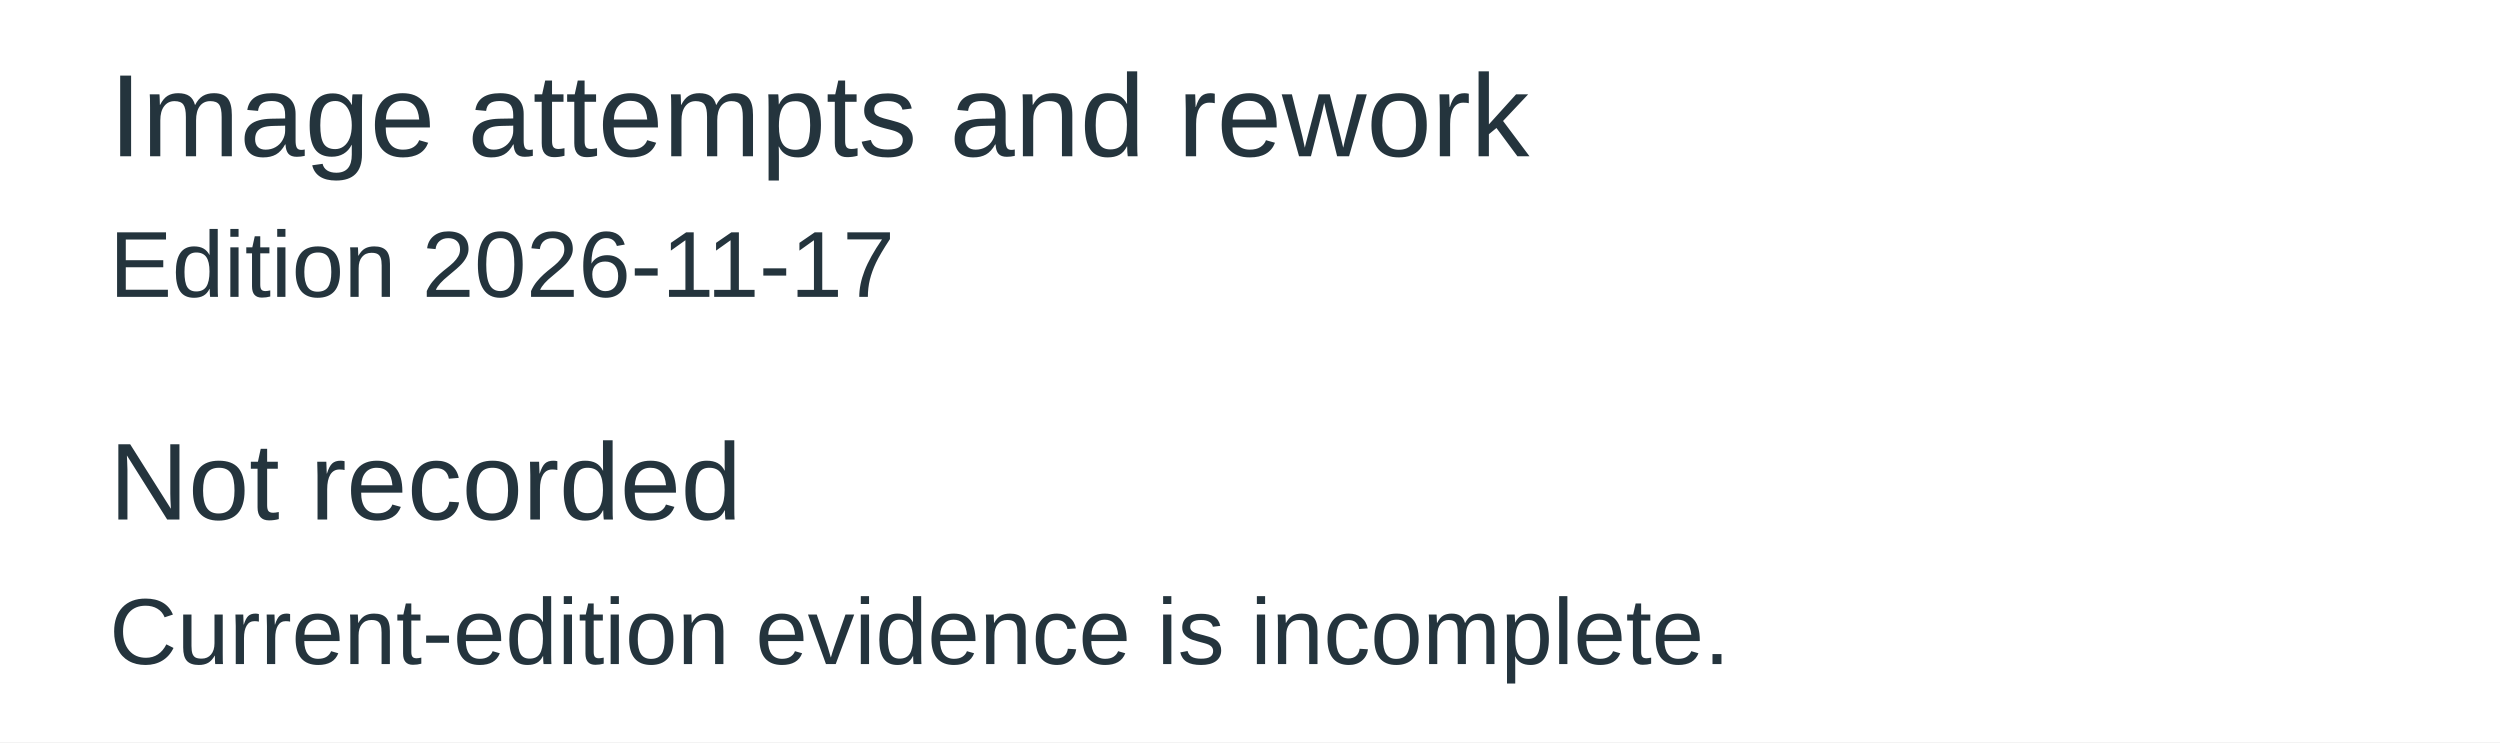
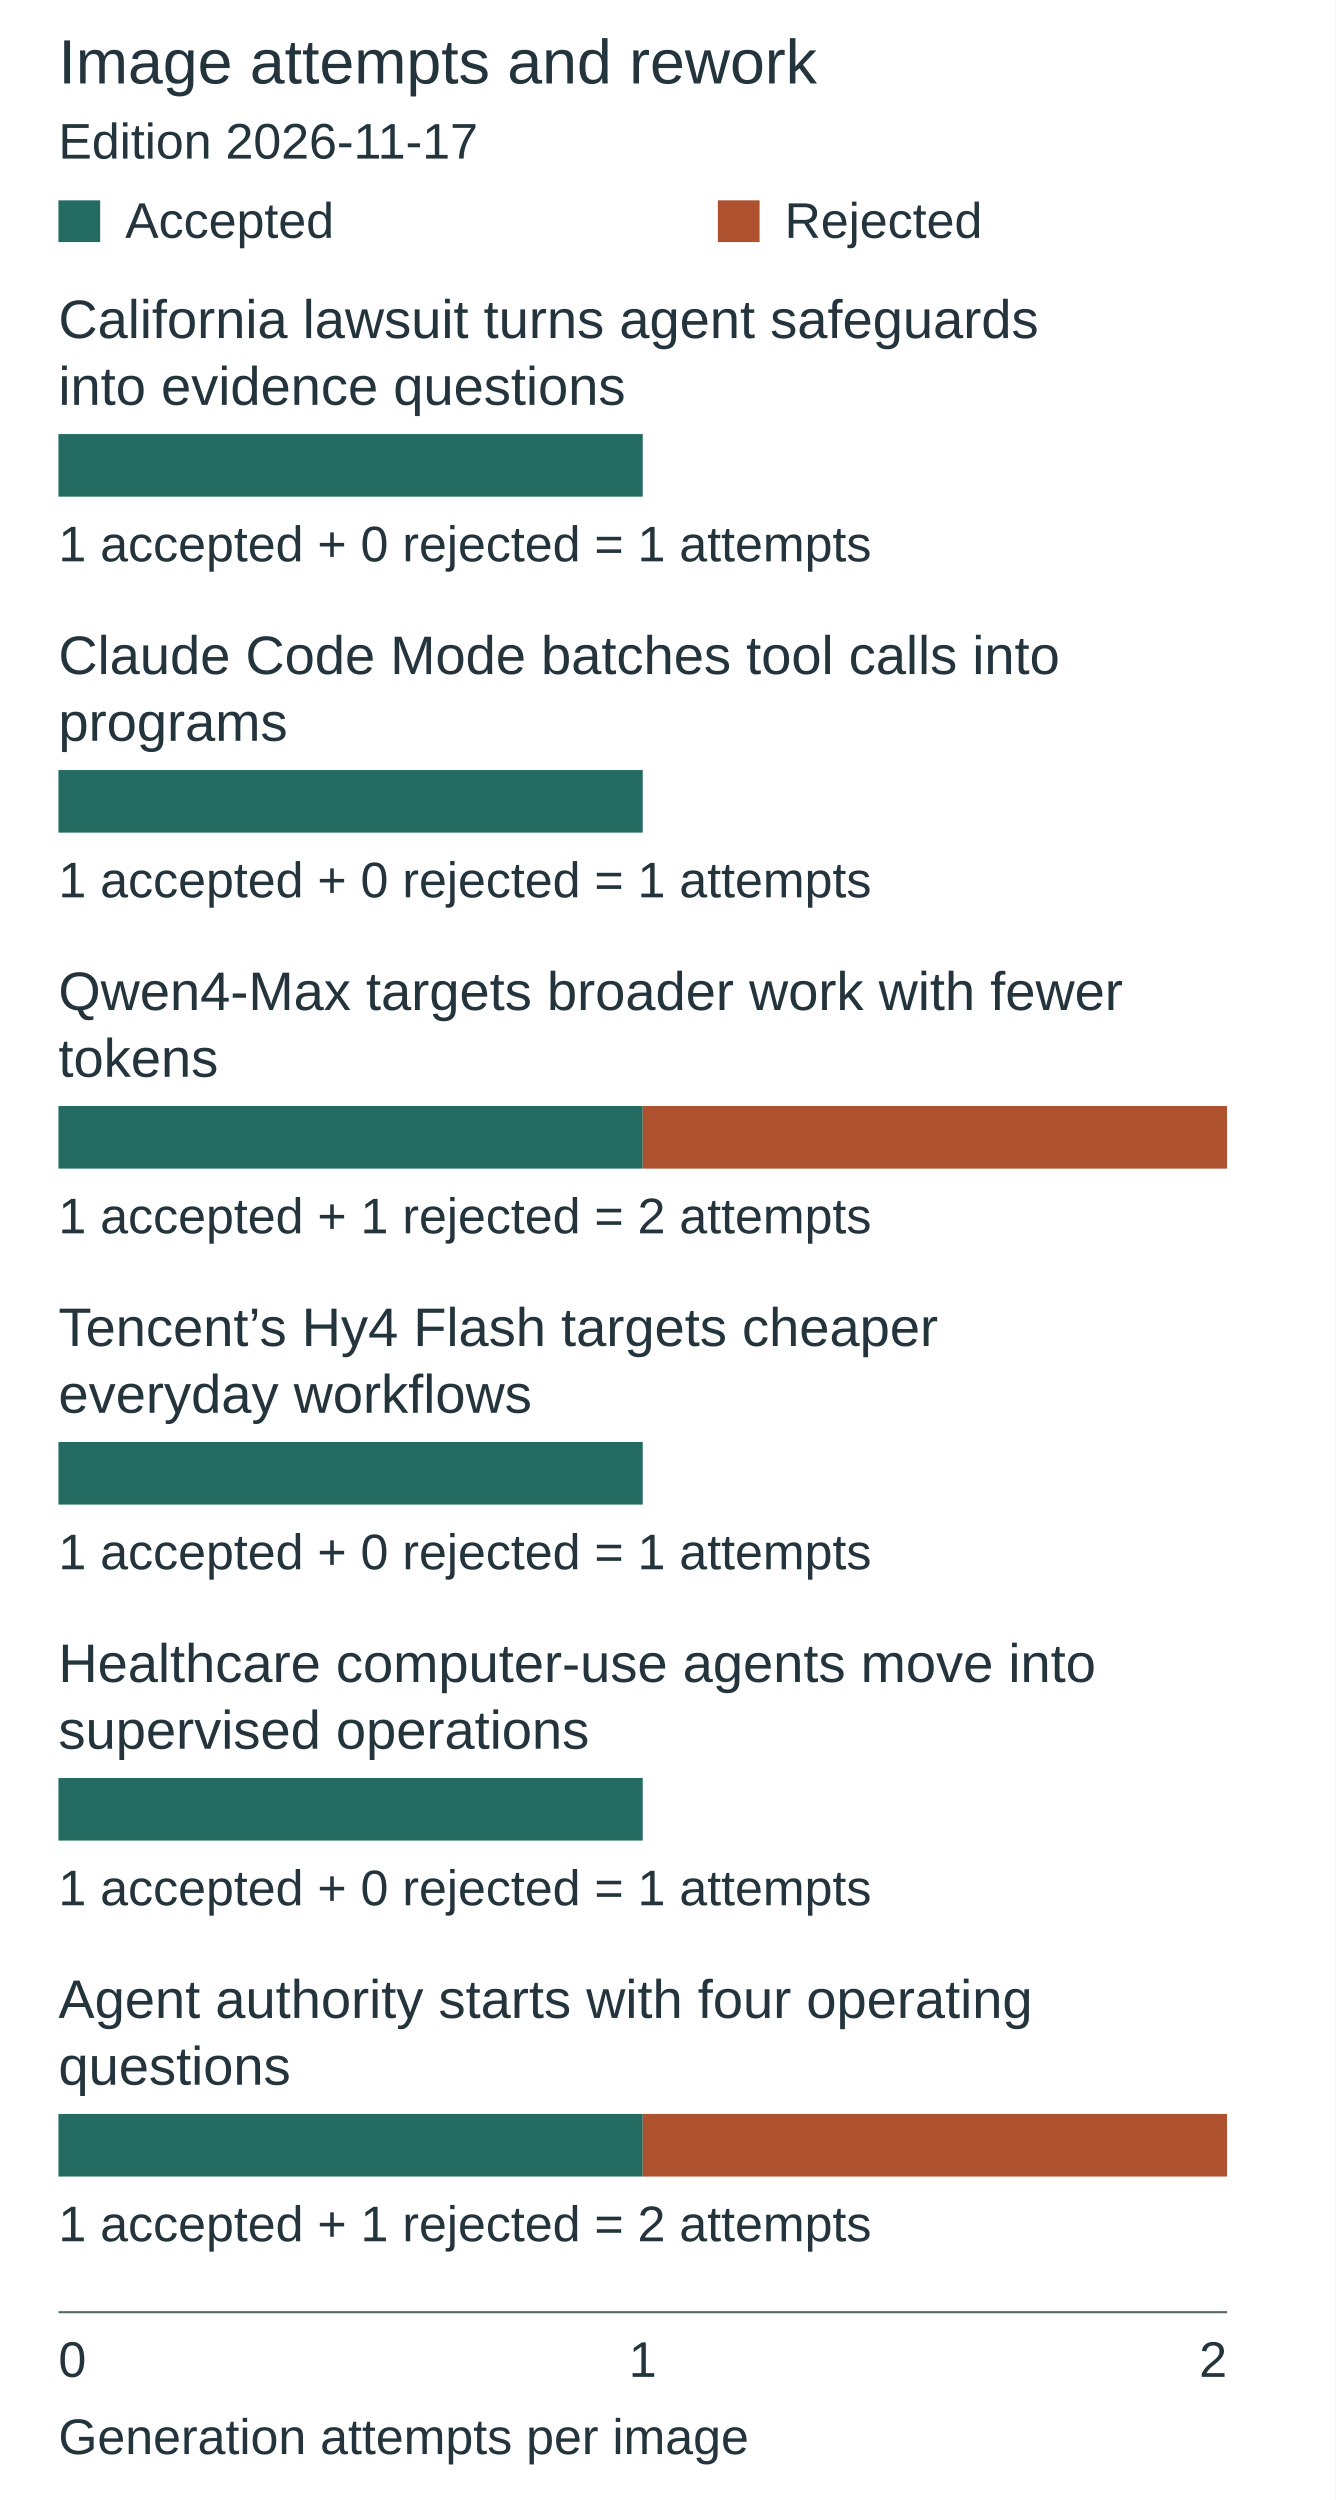
- <svg xmlns="http://www.w3.org/2000/svg" width="640" height="190" viewBox="0 0 640 190" role="img" aria-labelledby="title desc">
-   <rect width="640" height="190" fill="#ffffff" />
+ <svg xmlns="http://www.w3.org/2000/svg" width="640" height="1198" viewBox="0 0 640 1198" role="img" aria-labelledby="title desc">
+   <rect width="640" height="1198" fill="#ffffff" />
  <g font-family="Arial, sans-serif" fill="#24343d">
    <text x="28" y="40" font-size="30">Image attempts and rework</text>
    <text x="28" y="76" font-size="24">Edition 2026-11-17</text>
-     <text x="28" y="133" font-size="28">Not recorded</text>
-     <text x="28" y="170" font-size="24">Current-edition evidence is incomplete.</text>
+     <rect x="28" y="96" width="20" height="20" fill="#246b62" />
+     <text x="60" y="114" font-size="24">Accepted</text>
+     <rect x="344" y="96" width="20" height="20" fill="#ad512f" />
+     <text x="376" y="114" font-size="24">Rejected</text>
+     <text x="28" y="162" font-size="26">California lawsuit turns agent safeguards</text>
+     <text x="28" y="194" font-size="26">into evidence questions</text>
+     <rect x="28" y="208" width="280" height="30" fill="#246b62" />
+     <rect x="308" y="208" width="0" height="30" fill="#ad512f" />
+     <text x="28" y="269" font-size="24">1 accepted + 0 rejected = 1 attempts</text>
+     <text x="28" y="323" font-size="26">Claude Code Mode batches tool calls into</text>
+     <text x="28" y="355" font-size="26">programs</text>
+     <rect x="28" y="369" width="280" height="30" fill="#246b62" />
+     <rect x="308" y="369" width="0" height="30" fill="#ad512f" />
+     <text x="28" y="430" font-size="24">1 accepted + 0 rejected = 1 attempts</text>
+     <text x="28" y="484" font-size="26">Qwen4-Max targets broader work with fewer</text>
+     <text x="28" y="516" font-size="26">tokens</text>
+     <rect x="28" y="530" width="280" height="30" fill="#246b62" />
+     <rect x="308" y="530" width="280" height="30" fill="#ad512f" />
+     <text x="28" y="591" font-size="24">1 accepted + 1 rejected = 2 attempts</text>
+     <text x="28" y="645" font-size="26">Tencent’s Hy4 Flash targets cheaper</text>
+     <text x="28" y="677" font-size="26">everyday workflows</text>
+     <rect x="28" y="691" width="280" height="30" fill="#246b62" />
+     <rect x="308" y="691" width="0" height="30" fill="#ad512f" />
+     <text x="28" y="752" font-size="24">1 accepted + 0 rejected = 1 attempts</text>
+     <text x="28" y="806" font-size="26">Healthcare computer-use agents move into</text>
+     <text x="28" y="838" font-size="26">supervised operations</text>
+     <rect x="28" y="852" width="280" height="30" fill="#246b62" />
+     <rect x="308" y="852" width="0" height="30" fill="#ad512f" />
+     <text x="28" y="913" font-size="24">1 accepted + 0 rejected = 1 attempts</text>
+     <text x="28" y="967" font-size="26">Agent authority starts with four operating</text>
+     <text x="28" y="999" font-size="26">questions</text>
+     <rect x="28" y="1013" width="280" height="30" fill="#246b62" />
+     <rect x="308" y="1013" width="280" height="30" fill="#ad512f" />
+     <text x="28" y="1074" font-size="24">1 accepted + 1 rejected = 2 attempts</text>
+     <line x1="28" y1="1108" x2="588" y2="1108" stroke="#56656a" />
+     <text x="28" y="1139" font-size="24" text-anchor="start">0</text>
+     <text x="308" y="1139" font-size="24" text-anchor="middle">1</text>
+     <text x="588" y="1139" font-size="24" text-anchor="end">2</text>
+     <text x="28" y="1176" font-size="24">Generation attempts per image</text>
  </g>
</svg>
